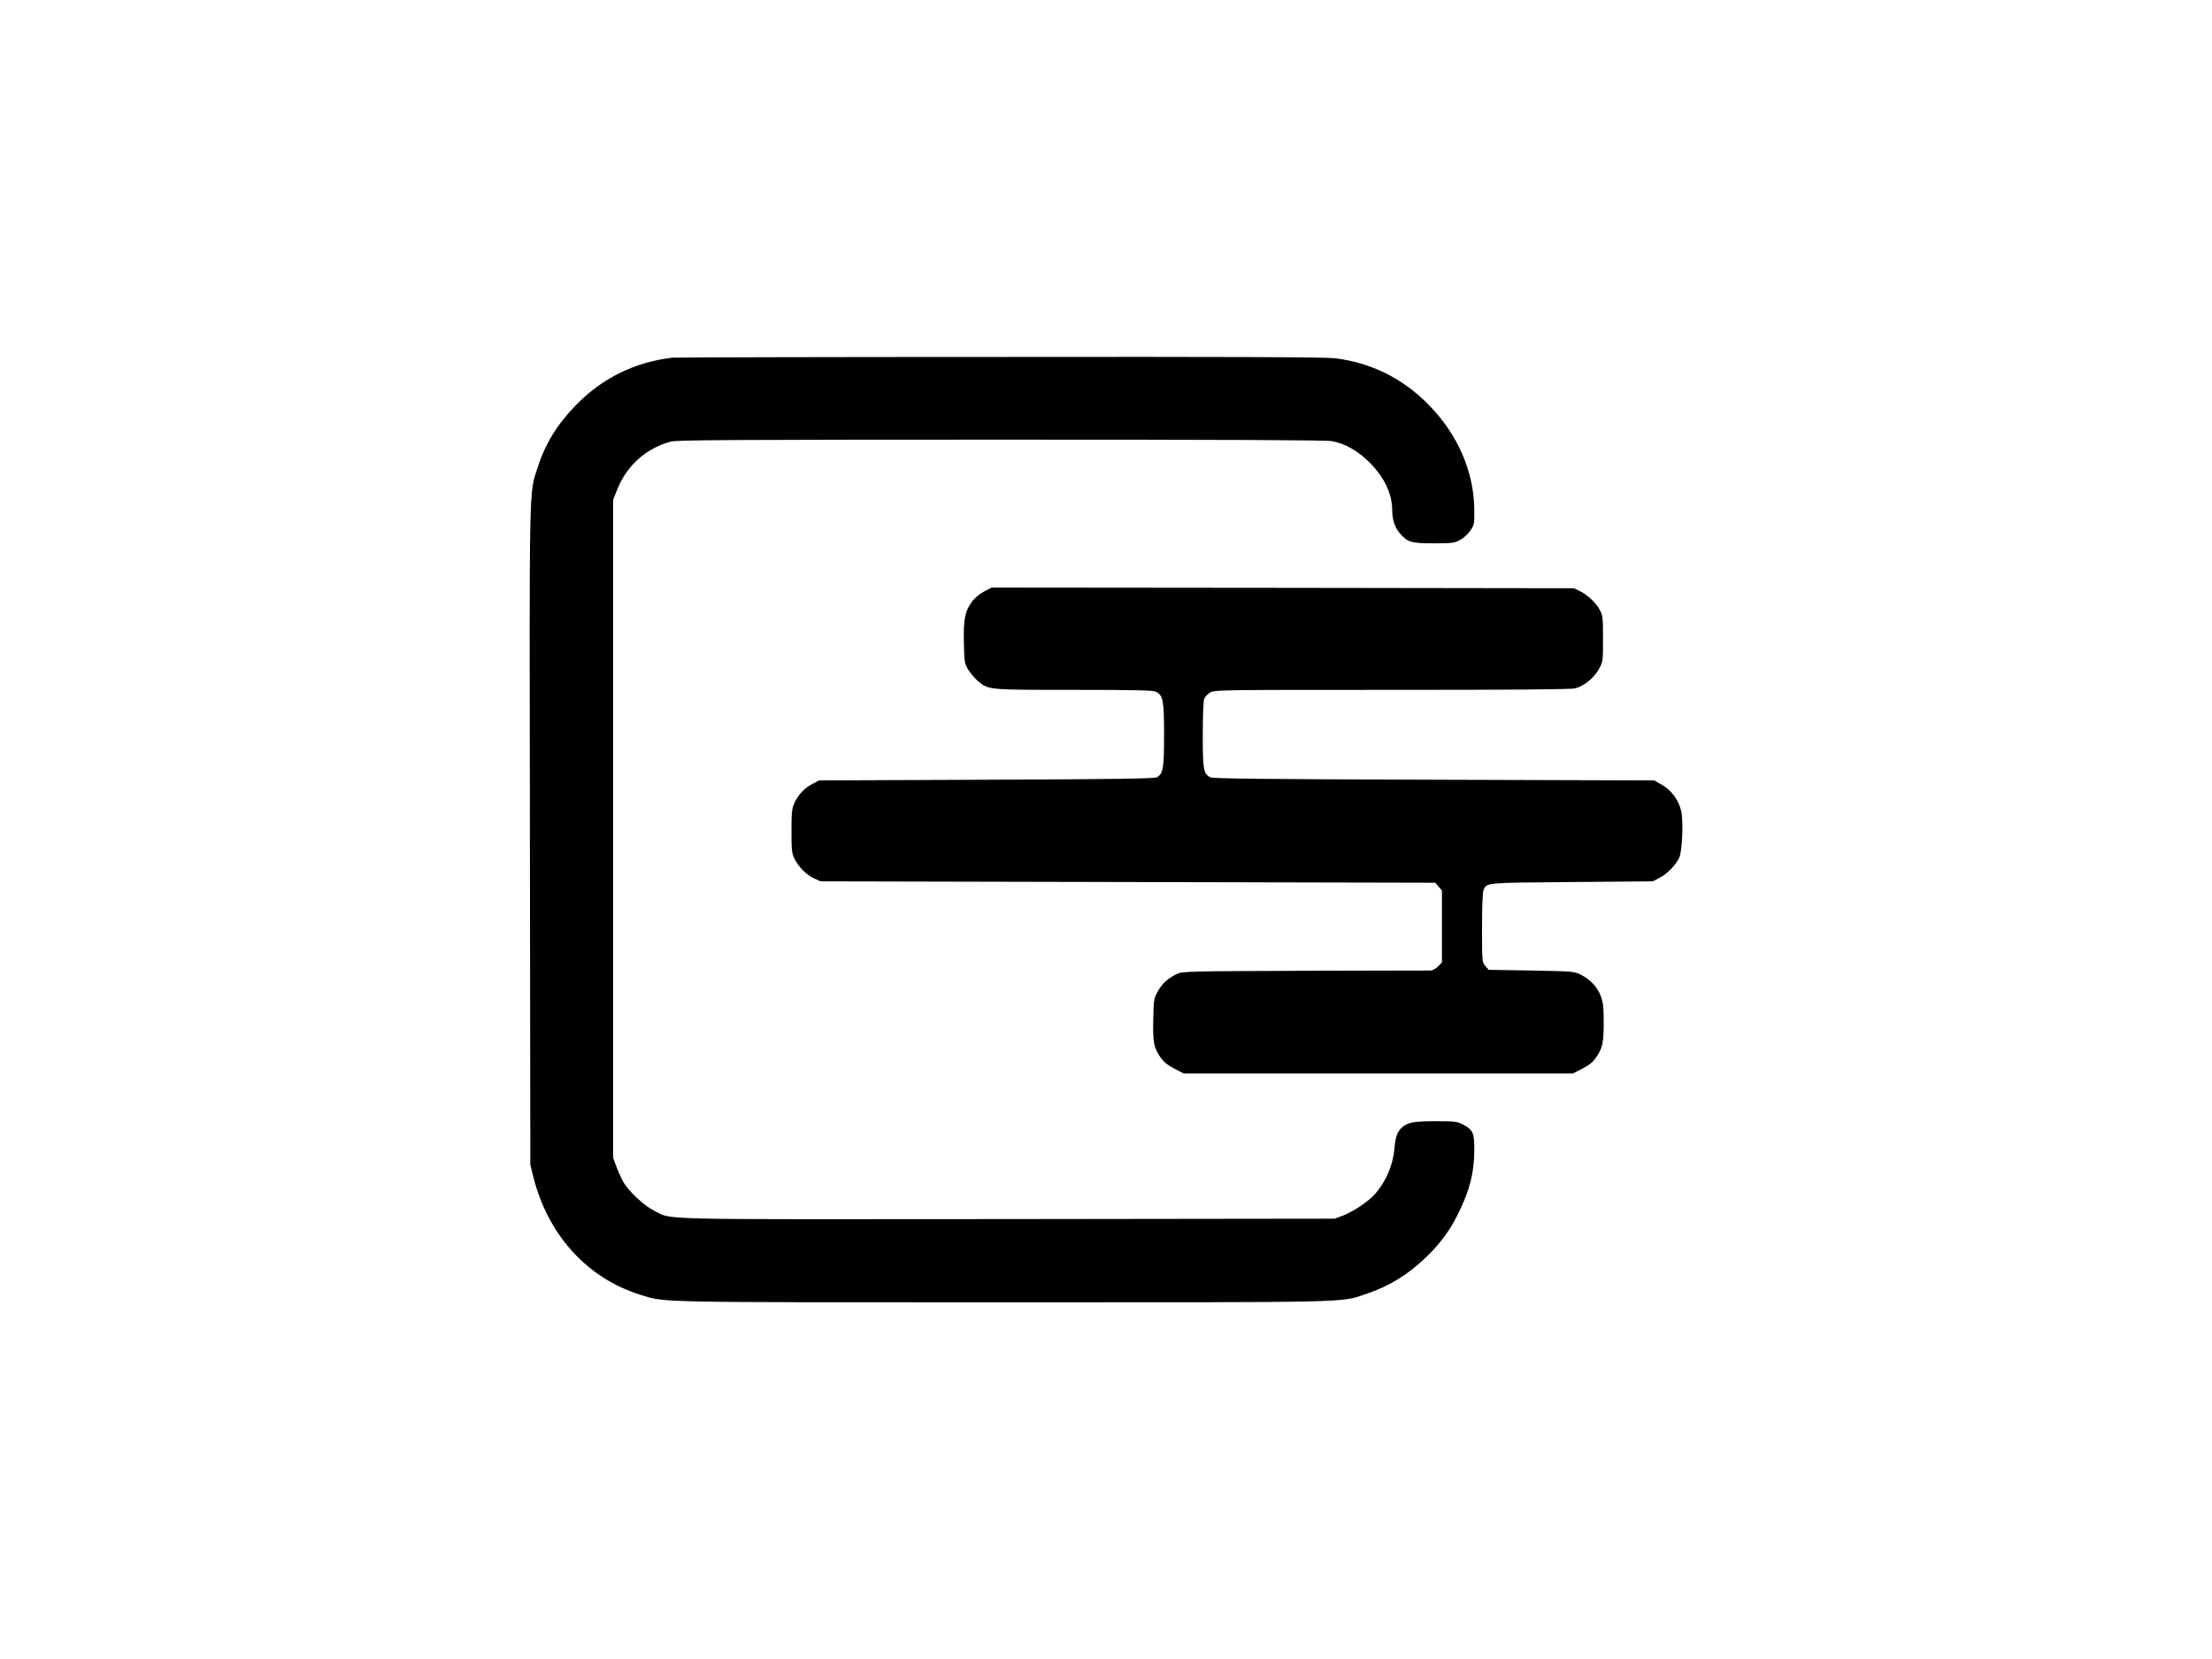
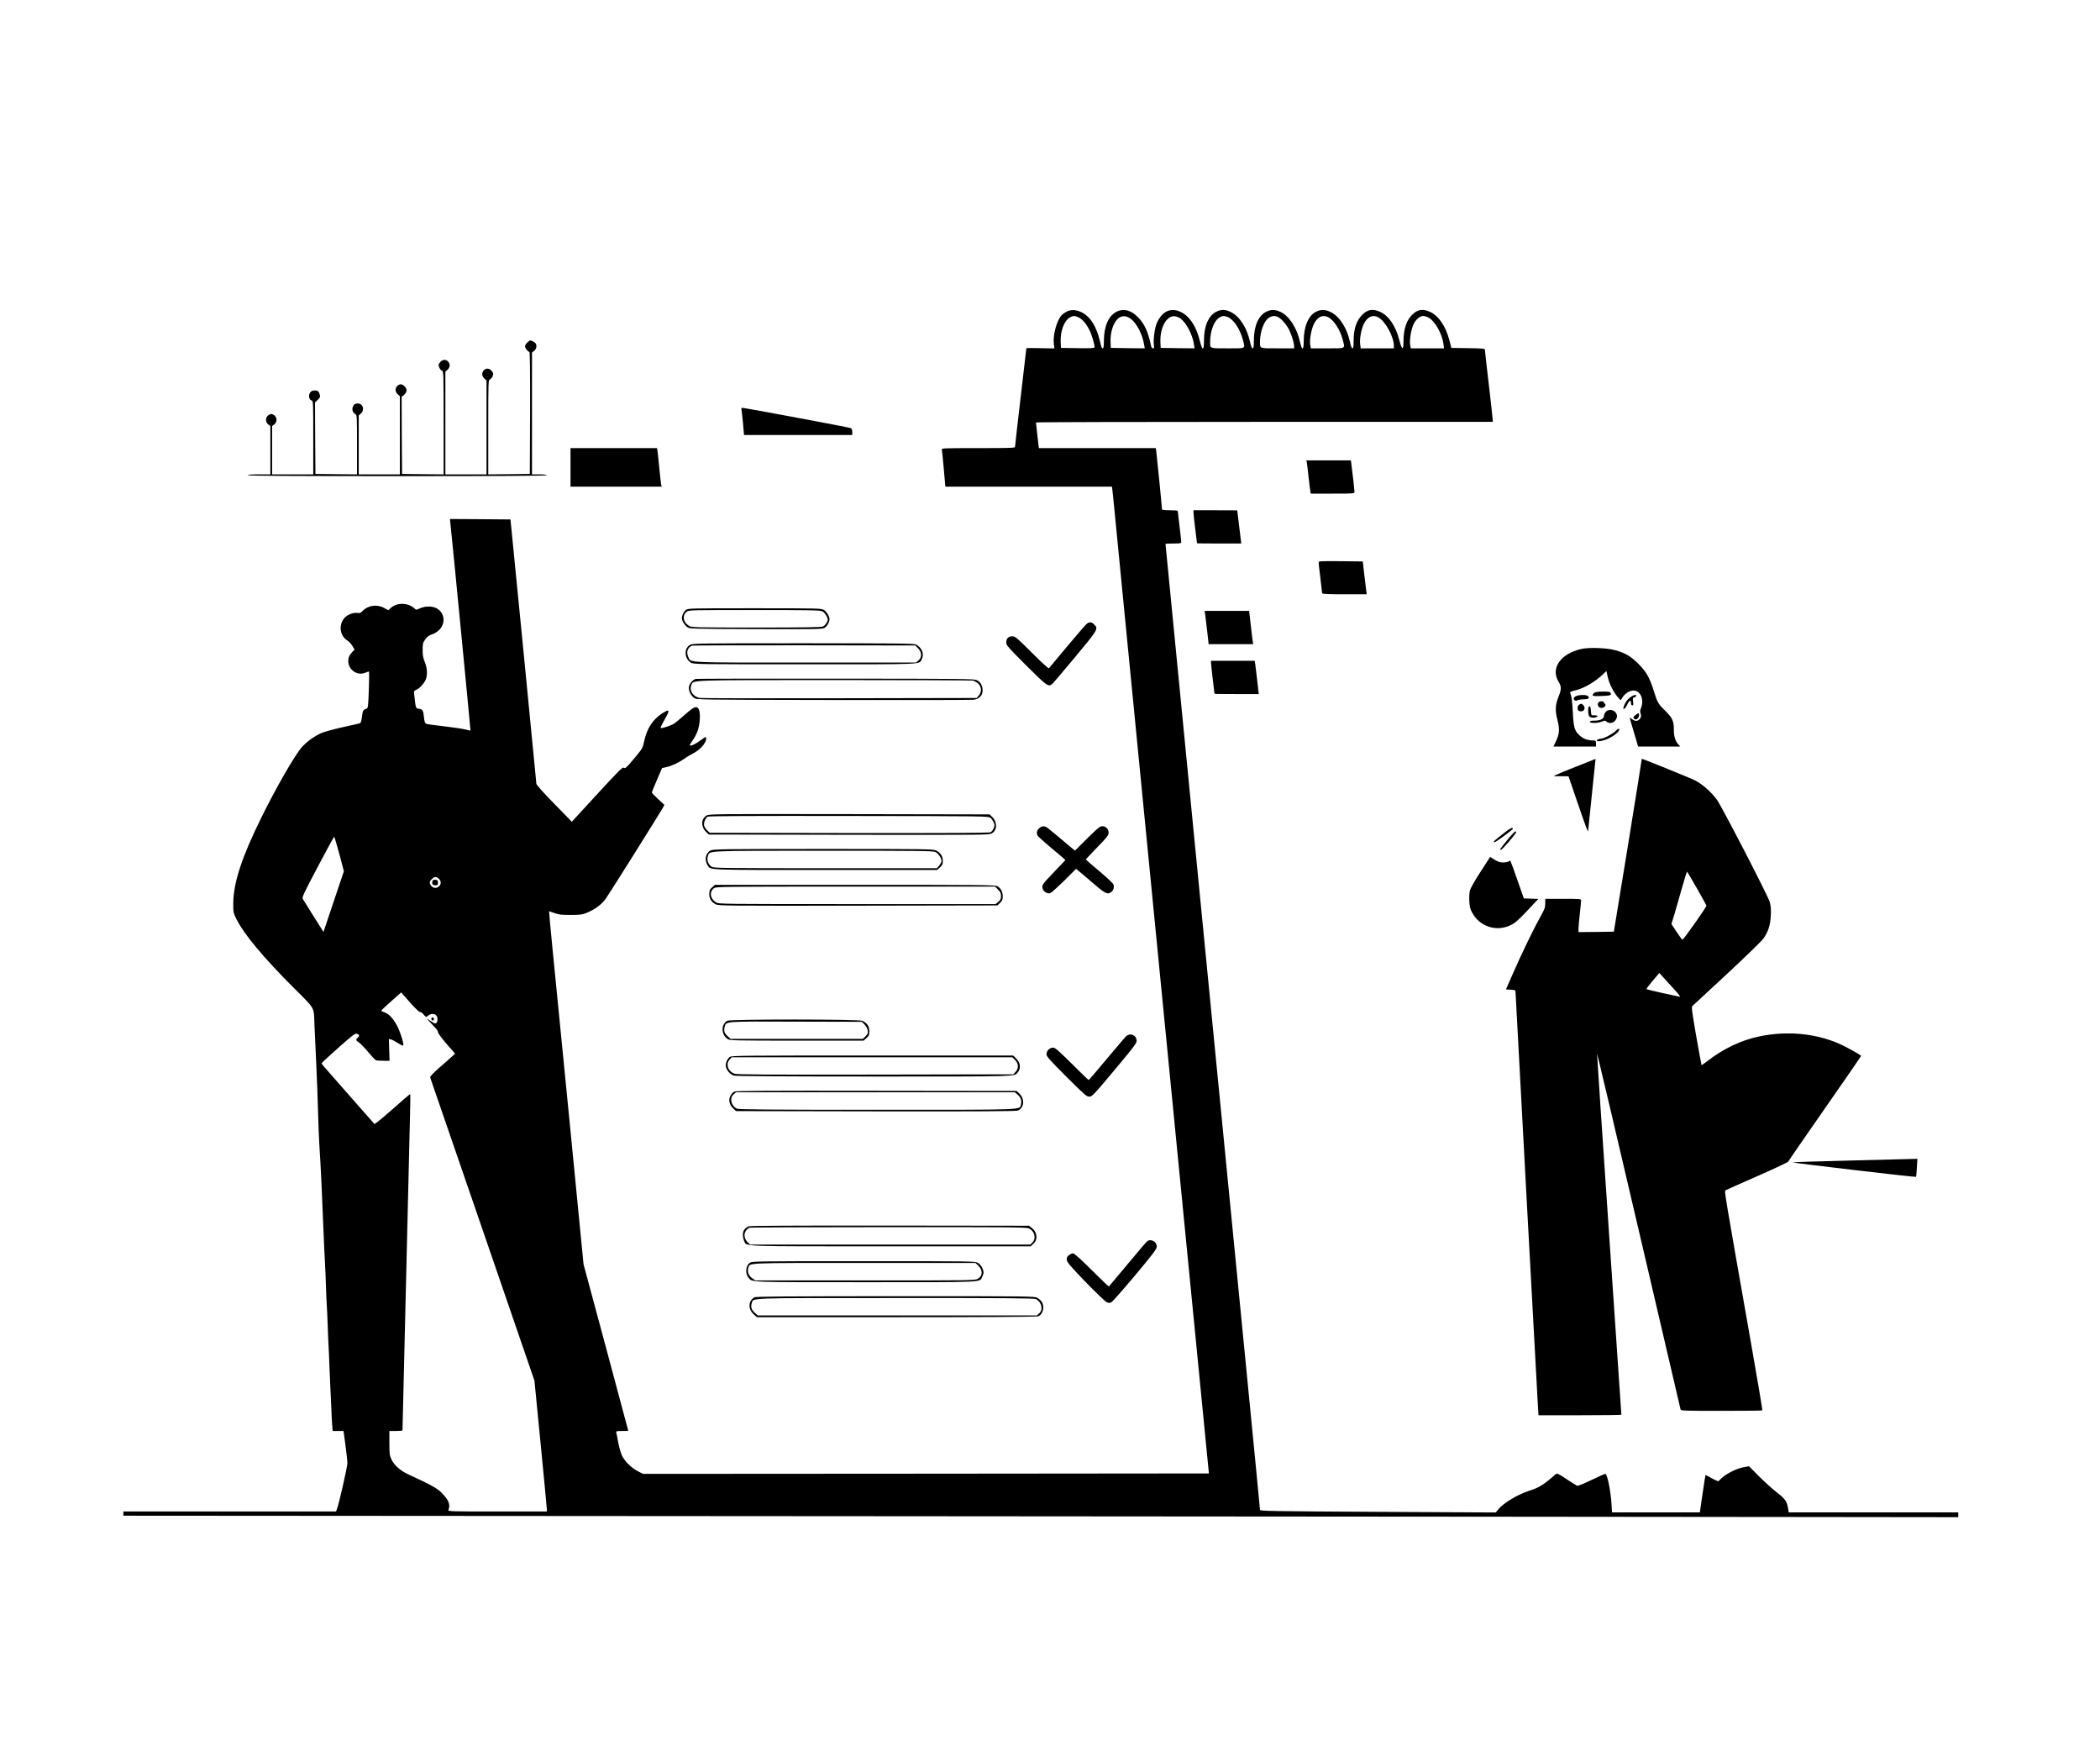
- <svg xmlns="http://www.w3.org/2000/svg" version="1.0" width="1600pt" height="1200pt" viewBox="0 0 1600 1200" preserveAspectRatio="xMidYMid meet">
-   <g transform="translate(0,1200) scale(0.1,-0.1)" fill="#000000" stroke="none">
-     <path d="M4865 9413 c-275 -32 -511 -149 -702 -346 -137 -142 -222 -282 -277 -457 -59 -186 -57 -65 -53 -2657 l3 -2378 21 -85 c105 -421 388 -734 773 -855 184 -57 71 -55 2620 -55 2572 0 2444 -3 2630 60 167 55 309 143 436 267 105 102 173 195 233 318 84 171 114 292 115 457 1 124 -10 147 -84 185 -40 21 -58 23 -196 23 -162 0 -203 -8 -246 -48 -32 -30 -44 -64 -52 -152 -11 -119 -59 -231 -136 -322 -49 -57 -158 -131 -237 -161 l-58 -22 -2369 -3 c-2613 -2 -2417 -7 -2553 60 -75 37 -186 141 -226 211 -14 27 -37 76 -49 110 l-23 62 0 2380 0 2380 32 80 c69 170 209 294 386 341 43 11 439 14 2388 14 1640 0 2353 -3 2394 -11 96 -18 190 -71 275 -158 103 -104 160 -224 160 -339 0 -69 19 -128 56 -170 54 -64 82 -72 246 -72 132 0 147 2 188 24 26 13 58 42 75 67 29 43 30 47 29 154 -3 273 -119 541 -327 754 -188 193 -419 308 -682 340 -64 8 -776 11 -2425 9 -1284 0 -2348 -3 -2365 -5z" />
-     <path d="M7119 7722 c-31 -16 -68 -46 -86 -71 -53 -69 -65 -130 -61 -299 3 -139 4 -149 30 -194 16 -25 46 -62 69 -82 79 -67 70 -66 698 -66 432 0 572 -3 591 -13 53 -26 60 -61 60 -310 0 -245 -6 -283 -52 -309 -19 -10 -251 -14 -1233 -18 l-1210 -5 -48 -25 c-57 -29 -102 -76 -131 -139 -18 -41 -21 -64 -21 -201 0 -137 2 -160 21 -200 28 -59 86 -117 143 -144 l46 -21 2223 -5 2224 -5 24 -28 24 -28 0 -260 0 -261 -29 -29 c-16 -16 -40 -29 -53 -29 -13 0 -421 -1 -908 -2 -840 -3 -887 -4 -925 -22 -64 -29 -109 -70 -141 -128 -28 -51 -29 -59 -32 -199 -4 -165 3 -206 51 -276 26 -36 50 -56 102 -83 l68 -35 1407 0 1407 0 68 35 c52 26 76 47 101 83 46 67 54 103 54 254 0 109 -4 142 -21 188 -24 65 -78 122 -145 155 -48 24 -58 24 -357 30 l-309 5 -24 28 c-24 28 -24 28 -24 277 0 156 4 258 11 273 24 53 9 52 639 57 l585 5 48 25 c56 28 122 96 144 148 21 48 30 257 14 334 -17 78 -71 153 -141 192 l-55 31 -1595 5 c-1270 4 -1600 8 -1617 18 -48 27 -53 54 -53 306 0 129 4 246 10 260 5 14 24 35 42 46 33 20 51 20 1316 20 883 0 1296 3 1326 11 63 16 136 75 171 139 30 55 30 55 30 220 0 150 -2 169 -22 206 -28 53 -87 109 -143 137 l-45 22 -2106 3 -2106 2 -54 -28z" />
+ <svg xmlns="http://www.w3.org/2000/svg" version="1.0" width="2400pt" height="2000pt" viewBox="0 0 2400 2000" preserveAspectRatio="xMidYMid meet">
+   <g transform="translate(0,2000) scale(0.1,-0.1)" fill="#000000" stroke="none">
+     <path d="M12195 16442 c-22 -11 -50 -30 -62 -43 -57 -62 -102 -230 -89 -331 l7 -49 -161 3 c-88 2 -160 2 -160 0 0 -1 -29 -253 -65 -559 -36 -306 -65 -562 -65 -570 0 -11 -77 -13 -421 -13 -396 0 -420 -1 -415 -17 2 -10 13 -109 22 -220 l18 -203 952 0 952 0 6 -47 c4 -27 26 -253 50 -503 25 -250 167 -1701 316 -3225 150 -1523 376 -3834 504 -5135 l232 -2365 -3233 -3 -3234 -2 -57 29 c-76 39 -153 114 -184 181 -14 30 -33 98 -43 150 -9 52 -19 103 -22 113 -4 15 4 17 66 17 39 0 71 1 71 3 0 1 -115 430 -255 952 l-256 950 -159 1625 c-88 894 -177 1801 -199 2015 -21 215 -37 391 -36 392 1 2 28 -7 61 -19 49 -19 80 -22 184 -22 107 0 133 3 182 23 93 37 174 96 222 164 48 69 627 991 653 1040 l16 31 -72 66 c-39 36 -71 70 -71 75 0 6 26 70 58 144 l58 135 49 11 c64 14 148 54 205 96 25 18 70 45 100 60 76 37 150 119 150 166 0 13 -3 23 -7 23 -3 0 -29 -18 -58 -40 -51 -39 -111 -67 -121 -57 -3 3 10 27 29 54 51 69 78 146 84 234 7 95 -8 149 -41 149 -26 0 -50 -17 -151 -105 -38 -34 -84 -71 -100 -82 -31 -22 -138 -57 -154 -51 -5 2 13 41 40 88 69 120 65 135 -22 80 -110 -72 -175 -171 -207 -319 -17 -78 -21 -85 -100 -180 -105 -126 -118 -137 -135 -122 -11 9 -71 -51 -303 -304 l-289 -314 -202 207 c-120 123 -203 215 -203 227 -1 11 -67 695 -148 1520 l-148 1500 -346 3 -346 2 4 -37 c13 -105 233 -2378 231 -2380 -2 -1 -27 4 -57 12 -30 8 -138 24 -240 36 -102 11 -195 24 -206 29 -18 7 -23 20 -29 79 -8 76 -15 88 -60 93 -32 3 -35 10 -49 144 -7 61 -7 61 24 74 36 15 87 71 106 116 21 51 17 131 -11 199 -19 46 -25 78 -25 138 0 70 3 83 29 120 22 32 41 46 78 59 196 69 166 318 -37 318 -34 0 -72 -8 -99 -20 -44 -20 -45 -20 -65 -1 -75 68 -204 69 -274 1 l-24 -22 -48 26 c-83 45 -186 30 -249 -37 -19 -21 -29 -24 -57 -20 -45 7 -117 -21 -148 -58 -69 -81 -52 -205 35 -258 17 -11 43 -38 56 -61 l25 -42 -25 -26 c-34 -37 -47 -65 -47 -102 0 -103 102 -175 195 -136 21 9 40 14 43 12 2 -3 1 -98 -3 -211 -6 -178 -10 -207 -24 -212 -41 -12 -46 -21 -54 -91 -7 -53 -13 -72 -25 -76 -10 -3 -100 -24 -201 -46 -101 -23 -208 -52 -237 -65 -78 -34 -164 -96 -221 -158 -80 -88 -297 -464 -468 -812 -222 -450 -316 -739 -319 -971 -1 -109 0 -112 37 -187 85 -171 310 -441 659 -789 246 -245 224 -206 232 -423 3 -77 13 -282 21 -455 8 -173 17 -416 20 -540 3 -124 10 -292 15 -375 18 -277 28 -502 55 -1165 3 -74 8 -164 10 -200 3 -36 7 -146 10 -245 3 -99 8 -200 10 -225 2 -25 7 -124 10 -220 3 -96 8 -204 10 -240 2 -36 7 -139 10 -230 3 -91 8 -194 10 -230 2 -36 7 -132 10 -215 3 -82 8 -183 11 -222 l6 -73 62 0 62 0 22 -162 c12 -90 22 -182 22 -206 0 -41 -96 -466 -119 -524 l-11 -28 -1215 0 -1215 0 0 -24 0 -24 8798 -6 c4838 -4 9556 -7 10485 -9 l1687 -2 0 28 0 27 -969 0 -968 0 -7 40 c-13 85 -32 113 -129 188 -51 39 -143 123 -205 185 l-113 114 -47 -8 c-99 -15 -239 -89 -291 -152 -13 -16 -19 -14 -86 22 l-73 39 -11 -61 c-5 -34 -20 -131 -32 -214 l-22 -153 -502 0 -502 0 -6 99 c-11 159 -48 341 -71 341 -7 0 -79 -32 -160 -71 -81 -39 -153 -68 -160 -66 -7 3 -61 37 -121 76 -93 62 -110 70 -124 58 -9 -7 -43 -36 -76 -64 -76 -63 -131 -95 -220 -123 -140 -45 -302 -142 -361 -215 l-29 -36 -1347 7 c-1230 7 -1348 9 -1348 23 0 9 -74 772 -165 1696 -90 924 -257 2623 -370 3775 -113 1152 -225 2300 -250 2550 -85 864 -295 3010 -295 3015 0 3 41 5 90 5 79 0 90 2 90 18 0 9 -9 91 -20 182 -11 91 -20 168 -20 173 0 4 -40 7 -90 7 -53 0 -90 4 -90 10 0 21 -61 637 -66 668 l-5 32 -668 0 -668 0 -17 143 c-9 78 -16 145 -16 150 0 4 1175 7 2610 7 l2610 0 0 20 c0 11 -20 194 -45 406 -25 211 -45 391 -45 399 0 12 -32 15 -192 17 l-191 3 -22 85 c-41 160 -122 281 -220 326 -81 38 -142 30 -203 -29 -68 -65 -102 -167 -102 -308 0 -106 -18 -101 -47 13 -41 161 -120 279 -218 324 -81 38 -142 30 -203 -29 -68 -65 -102 -164 -102 -299 0 -67 -3 -88 -13 -88 -9 0 -20 28 -30 78 -34 157 -122 292 -222 338 -62 29 -106 30 -163 3 -88 -43 -142 -169 -142 -331 0 -114 -19 -121 -43 -14 -34 158 -124 297 -222 342 -62 29 -106 30 -162 3 -90 -43 -143 -164 -143 -325 0 -74 -3 -94 -14 -94 -9 0 -20 26 -31 78 -34 156 -118 287 -217 336 -63 32 -108 33 -166 5 -90 -44 -142 -163 -142 -325 0 -125 -18 -128 -48 -6 -40 162 -115 277 -214 326 -115 57 -217 12 -277 -125 -24 -53 -42 -187 -34 -246 5 -35 3 -43 -10 -43 -10 0 -19 11 -22 28 -32 155 -72 246 -143 321 -82 87 -168 111 -252 69 -90 -45 -143 -166 -144 -325 0 -67 -4 -93 -13 -93 -7 0 -15 12 -19 28 -33 150 -72 243 -131 312 -73 85 -180 119 -258 82z m131 -68 c44 -21 87 -71 124 -144 27 -53 59 -161 60 -198 0 -10 -42 -12 -192 -10 l-193 3 -3 68 c-5 121 38 239 102 278 38 23 58 24 102 3z m600 -19 c67 -51 131 -178 150 -294 l7 -41 -194 2 -194 3 -3 68 c-2 39 4 94 13 129 39 152 127 205 221 133z m564 7 c68 -50 139 -185 155 -295 l7 -47 -193 2 -194 3 -3 58 c-9 172 72 318 168 303 19 -3 46 -14 60 -24z m543 15 c68 -29 140 -139 172 -262 26 -103 42 -95 -174 -95 -211 0 -201 -3 -201 72 0 120 42 237 100 276 38 25 58 27 103 9z m576 -1 c41 -22 100 -92 128 -153 28 -60 53 -146 53 -180 l0 -23 -189 0 c-211 0 -201 -4 -201 74 0 117 46 242 103 276 38 24 68 25 106 6z m570 0 c66 -35 136 -142 165 -253 29 -112 44 -103 -174 -103 l-189 0 -7 36 c-10 55 11 178 41 240 41 84 100 112 164 80z m570 0 c82 -43 181 -222 181 -328 l0 -28 -189 0 -190 0 -6 43 c-9 59 11 172 41 235 40 82 100 110 163 78z m583 -8 c70 -40 152 -189 165 -300 l6 -48 -190 0 -190 0 -7 39 c-9 59 11 179 40 238 26 55 72 93 113 93 13 0 41 -10 63 -22z m-12454 -6125 l52 -198 -117 -347 -116 -346 -113 179 c-62 98 -118 188 -124 199 -10 18 14 68 171 365 100 190 185 345 188 345 3 0 30 -89 59 -197z m1141 -287 c28 -30 23 -68 -13 -91 -28 -19 -69 -7 -85 24 -16 29 -14 39 14 66 31 32 55 32 84 1z m-307 -1439 c44 -48 84 -84 90 -81 6 4 23 -8 39 -27 26 -31 28 -33 46 -18 50 45 113 25 113 -35 0 -43 -19 -60 -46 -42 -10 7 -32 21 -49 31 l-30 19 32 -35 c17 -19 48 -51 68 -73 20 -21 34 -44 31 -51 -2 -7 40 -65 95 -129 l100 -115 -33 -30 c-18 -17 -83 -75 -145 -128 -74 -65 -110 -103 -107 -113 3 -8 272 -791 599 -1740 l593 -1725 71 -725 c39 -399 71 -735 71 -747 l0 -23 -566 0 c-535 0 -566 1 -559 18 25 59 3 115 -79 197 -51 51 -123 91 -383 211 -89 41 -158 103 -189 169 -21 45 -24 64 -24 188 l0 137 75 0 c41 0 75 3 75 8 0 32 81 3420 86 3605 4 130 4 237 1 237 -3 0 -95 -79 -203 -175 -109 -96 -201 -172 -205 -167 -3 4 -97 111 -209 237 -111 127 -245 279 -298 339 -54 59 -97 112 -97 116 0 5 86 85 191 178 159 141 194 168 211 161 31 -11 35 -24 13 -44 -27 -24 -25 -31 14 -58 19 -12 66 -62 105 -109 39 -47 78 -88 87 -92 8 -3 47 -6 86 -6 l70 0 -4 125 -4 124 26 -6 c14 -3 49 -22 78 -41 29 -19 55 -32 59 -28 12 12 -25 136 -62 212 -43 88 -98 150 -148 166 -22 7 -40 16 -40 19 -1 4 50 53 113 108 l115 102 24 -28 c13 -15 59 -67 103 -116z" />
+     <path d="M4944 9936 c-12 -31 0 -51 31 -51 27 0 30 3 30 30 0 25 -4 30 -28 33 -17 2 -29 -2 -33 -12z" />
+     <path d="M4936 8373 c-12 -12 -6 -33 9 -33 8 0 15 6 15 14 0 17 -14 28 -24 19z" />
+     <path d="M6025 16085 c-14 -13 -25 -32 -25 -43 0 -20 34 -62 50 -62 7 0 9 -253 8 -697 l-3 -698 -237 -3 -238 -2 0 539 c0 521 1 540 19 546 10 3 24 19 31 36 11 27 10 34 -7 57 -26 34 -65 40 -92 13 -28 -28 -26 -67 4 -95 l25 -23 0 -537 0 -536 -235 0 -235 0 0 586 0 587 25 23 c30 28 32 67 4 95 -27 27 -66 21 -92 -13 -17 -23 -18 -30 -7 -57 7 -17 21 -33 31 -36 18 -6 19 -26 19 -596 l0 -589 -237 2 -238 3 -3 440 -2 440 24 20 c38 31 43 69 12 99 -30 31 -59 33 -86 6 -27 -27 -25 -66 5 -94 l25 -23 0 -447 0 -446 -235 0 -235 0 0 336 0 337 25 23 c46 42 23 114 -36 114 -32 0 -46 -10 -57 -40 -12 -31 0 -65 27 -80 21 -10 21 -18 21 -351 l0 -339 -237 2 -238 3 -3 408 -2 409 31 29 c26 24 30 34 24 56 -10 43 -25 54 -64 51 -26 -2 -39 -10 -50 -29 -18 -32 -8 -75 19 -84 20 -6 20 -15 20 -426 l0 -419 -235 0 -235 0 0 276 0 276 26 20 c35 28 31 86 -8 108 -25 13 -31 13 -55 0 -40 -22 -44 -80 -9 -108 l26 -20 0 -276 0 -276 -130 0 c-80 0 -130 -4 -130 -10 0 -7 577 -10 1710 -10 1133 0 1710 3 1710 10 0 6 -35 10 -85 10 l-85 0 0 696 0 696 25 20 c25 19 33 60 17 84 -9 13 -46 34 -62 34 -6 0 -22 -11 -35 -25z" />
+     <path d="M8474 15323 c2 -10 10 -80 17 -155 l12 -138 619 0 618 0 0 35 c0 27 -5 38 -22 45 -24 9 -1205 230 -1233 230 -11 0 -15 -6 -11 -17z" />
+     <path d="M6520 14660 l0 -220 521 0 521 0 -6 23 c-3 13 -12 97 -21 187 -8 91 -18 180 -21 198 l-5 32 -494 0 -495 0 0 -220z" />
+     <path d="M14935 14718 c2 -13 12 -88 20 -168 9 -80 18 -155 21 -167 l4 -23 250 0 c247 0 250 0 250 21 0 19 -22 216 -36 317 l-5 42 -255 0 -254 0 5 -22z" />
+     <path d="M13640 14143 c0 -16 9 -100 20 -188 11 -88 20 -161 20 -162 0 -2 114 -3 253 -3 l253 0 -23 188 c-12 103 -22 188 -23 190 0 1 -112 2 -250 2 l-250 0 0 -27z" />
+     <path d="M15070 13573 c0 -10 9 -90 20 -178 11 -88 20 -166 20 -172 0 -10 58 -13 255 -13 l255 0 -6 43 c-3 23 -13 107 -23 187 l-16 145 -252 3 c-236 2 -253 1 -253 -15z" />
+     <path d="M7837 13029 c-15 -11 -32 -37 -38 -59 -10 -32 -9 -44 7 -76 11 -21 32 -47 47 -58 28 -21 39 -21 783 -24 672 -2 758 -1 785 13 29 16 59 66 59 101 0 31 -34 87 -64 105 -30 18 -65 19 -792 19 -753 0 -762 0 -787 -21z m1562 -14 c26 -13 61 -67 61 -95 0 -24 -30 -67 -55 -78 -19 -9 -213 -12 -763 -12 -713 0 -738 1 -769 20 -66 40 -79 118 -26 160 25 20 39 20 775 20 636 0 753 -2 777 -15z" />
+     <path d="M13773 12983 c3 -21 13 -107 23 -190 l17 -153 255 0 254 0 -5 33 c-3 17 -14 103 -23 190 l-18 157 -254 0 -255 0 6 -37z" />
+     <path d="M12423 12875 c-12 -8 -112 -124 -224 -257 -111 -134 -206 -247 -211 -253 -5 -6 -82 64 -196 178 -173 173 -190 187 -223 187 -45 0 -69 -25 -69 -71 0 -32 19 -53 228 -262 235 -234 252 -247 295 -214 9 6 126 144 261 306 266 319 271 327 221 376 -28 29 -51 31 -82 10z" />
+     <path d="M7884 12631 c-69 -42 -63 -155 10 -201 33 -20 43 -20 1307 -20 1405 0 1300 -5 1335 62 29 57 -1 129 -68 164 -23 12 -225 14 -1290 14 -1228 0 -1264 -1 -1294 -19z m2608 -38 c44 -44 46 -104 5 -139 l-28 -24 -1265 0 c-1399 0 -1305 -5 -1338 65 -26 55 -7 109 44 128 8 3 585 5 1282 4 l1268 -2 32 -32z" />
+     <path d="M18072 12585 c-235 -53 -352 -218 -262 -370 37 -63 37 -86 0 -180 -36 -92 -39 -154 -9 -268 25 -99 21 -154 -19 -237 l-28 -60 243 0 243 0 0 35 c0 34 -1 35 -36 35 -62 0 -117 22 -160 65 -51 51 -61 91 -69 260 -6 122 -14 179 -29 216 -6 12 4 18 47 28 104 23 233 97 329 189 l37 35 6 -29 c20 -86 30 -115 61 -174 19 -36 48 -80 65 -98 l31 -33 18 28 c42 68 118 101 169 73 55 -29 76 -113 46 -188 -12 -30 -13 -45 -5 -67 8 -22 7 -33 -4 -51 -23 -34 -53 -40 -87 -15 -15 12 -30 21 -32 21 -3 0 11 -51 30 -112 18 -62 41 -137 49 -165 l15 -53 241 0 241 0 -21 23 c-34 36 -52 92 -52 163 0 106 -15 140 -96 220 -83 81 -92 96 -132 225 -48 156 -87 223 -177 314 -88 88 -151 125 -270 157 -95 26 -298 33 -383 13z" />
+     <path d="M13840 12428 c0 -13 9 -97 20 -188 11 -91 20 -166 20 -167 0 -2 114 -3 253 -3 l253 0 -18 158 c-10 86 -20 172 -23 190 l-6 32 -249 0 -250 0 0 -22z" />
+     <path d="M7953 12243 c-32 -6 -72 -51 -79 -89 -8 -41 19 -99 59 -128 28 -21 30 -21 1590 -24 859 -2 1582 0 1606 3 62 9 101 49 101 105 0 53 -22 95 -63 117 -30 17 -122 18 -1612 19 -869 1 -1590 -1 -1602 -3z m3166 -19 c18 -4 45 -20 62 -36 38 -38 40 -94 5 -135 l-24 -28 -1559 -3 c-857 -2 -1578 0 -1602 3 -78 12 -127 83 -100 146 25 62 -69 58 1630 59 856 0 1571 -3 1588 -6z" />
+     <path d="M18243 12093 c-27 -5 -50 -31 -37 -42 5 -4 53 -6 107 -3 84 4 97 7 97 22 0 10 -7 21 -16 24 -17 6 -115 6 -151 -1z" />
+     <path d="M18018 12049 c-32 -12 -42 -33 -23 -49 10 -8 19 -8 34 -1 11 6 42 11 70 11 53 0 70 12 51 35 -14 17 -90 19 -132 4z" />
+     <path d="M18655 12048 c-48 -26 -82 -69 -99 -125 -14 -44 19 -23 42 28 24 51 42 56 42 13 0 -14 6 -24 15 -24 12 0 13 9 9 44 -6 38 -4 44 15 49 22 6 29 27 9 27 -7 0 -22 -6 -33 -12z" />
+     <path d="M18272 11978 c-28 -28 -3 -72 39 -66 29 4 49 35 31 47 -8 4 -13 12 -13 17 2 14 -43 16 -57 2z" />
+     <path d="M18048 11949 c-11 -6 -18 -22 -18 -39 0 -23 5 -31 25 -36 47 -12 73 36 39 70 -18 19 -23 19 -46 5z" />
+     <path d="M18157 11923 c-11 -10 -8 -82 3 -104 12 -21 63 -26 90 -9 13 8 13 10 0 14 -8 2 -26 4 -40 3 -23 -2 -25 1 -28 51 -3 49 -10 61 -25 45z" />
+     <path d="M18352 11867 c-12 -13 -22 -35 -22 -49 0 -32 -45 -53 -112 -52 -34 0 -48 -4 -48 -13 0 -18 91 -17 137 2 32 14 38 14 53 0 27 -24 75 -19 99 11 12 15 21 37 21 49 0 65 -84 99 -128 52z" />
+     <path d="M18687 11827 c-21 -18 -24 -26 -15 -35 18 -18 35 -15 52 9 13 20 12 49 -3 49 -3 -1 -18 -11 -34 -23z" />
+     <path d="M18464 11648 c-30 -31 -136 -88 -166 -88 -24 0 -48 -11 -48 -21 0 -15 46 -10 104 11 61 23 130 70 146 99 17 33 -5 32 -36 -1z" />
+     <path d="M18003 11237 c-222 -88 -271 -111 -228 -107 11 1 49 2 85 1 l66 -1 98 -287 c100 -291 124 -356 126 -338 1 6 20 193 43 418 23 224 42 407 42 406 0 0 -104 -42 -232 -92z" />
+     <path d="M18760 11308 c-1 -13 -72 -457 -158 -988 l-158 -965 -202 -3 -202 -2 0 37 c0 21 7 99 15 173 8 74 15 143 15 153 0 16 -16 17 -205 17 l-205 0 0 -53 c0 -46 -8 -67 -56 -152 -80 -144 -210 -412 -308 -636 l-85 -194 54 -3 c45 -2 55 -6 55 -21 0 -20 246 -4573 256 -4733 l7 -108 473 0 c261 0 474 3 474 6 0 3 -63 929 -140 2057 -77 1128 -139 2058 -138 2066 2 8 216 -898 476 -2014 260 -1117 476 -2038 478 -2047 5 -17 36 -18 468 -18 254 0 465 2 467 5 3 2 -52 330 -122 727 -318 1807 -314 1779 -298 1788 8 5 171 78 363 162 191 84 351 159 354 167 3 8 191 281 419 608 227 326 413 595 413 598 0 9 -170 104 -247 138 -274 121 -600 151 -913 86 -213 -44 -416 -141 -603 -287 -31 -25 -59 -43 -61 -41 -2 2 -29 152 -61 333 -48 275 -55 330 -44 341 8 7 185 171 394 365 209 194 397 377 418 406 56 79 79 152 85 265 3 72 0 111 -13 155 -21 72 -552 1099 -605 1169 -68 91 -165 176 -251 220 -43 22 -593 245 -604 245 -3 0 -5 -10 -5 -22z m632 -1456 c59 -103 108 -193 110 -199 4 -14 -264 -393 -275 -390 -4 1 -34 42 -66 90 l-59 89 34 111 c18 62 57 196 86 300 29 103 55 187 58 187 3 0 54 -85 112 -188z m-258 -1156 c65 -72 76 -88 56 -83 -14 3 -101 22 -195 42 -93 21 -173 40 -177 44 -4 3 28 46 70 95 l76 89 44 -49 c25 -27 81 -89 126 -138z" />
+     <path d="M8074 10681 c-63 -38 -65 -128 -4 -186 l31 -30 1602 -3 c1573 -2 1603 -2 1634 17 61 38 62 129 2 187 l-30 29 -1602 3 c-1561 2 -1603 2 -1633 -17z m3246 -26 c13 -11 29 -35 37 -52 11 -28 11 -38 -1 -67 -8 -19 -23 -39 -35 -45 -14 -8 -479 -10 -1615 -9 l-1595 3 -29 28 c-17 16 -32 41 -35 55 -6 33 15 86 40 101 13 7 488 10 1614 8 1581 -2 1597 -2 1619 -22z" />
+     <path d="M11875 10535 c-25 -24 -31 -49 -19 -79 3 -9 61 -62 127 -118 67 -56 138 -116 158 -133 l35 -32 -118 -124 c-147 -153 -152 -160 -143 -199 8 -36 54 -65 88 -55 12 4 83 68 159 142 l136 136 59 -49 c32 -27 104 -88 160 -136 116 -99 142 -110 181 -81 28 21 37 50 28 87 -3 11 -75 79 -161 151 -85 71 -155 132 -155 135 0 3 59 65 130 139 114 117 130 138 130 167 0 41 -32 74 -74 74 -25 0 -52 -23 -170 -139 l-141 -140 -25 21 c-14 11 -36 29 -50 41 -53 46 -206 174 -234 195 -37 29 -71 28 -101 -3z" />
+     <path d="M17185 10479 c-111 -86 -120 -95 -107 -103 7 -4 142 92 211 151 3 2 0 8 -5 13 -6 6 -43 -17 -99 -61z" />
+     <path d="M17235 10413 c-98 -121 -99 -123 -81 -123 13 0 165 175 174 201 2 5 -2 9 -10 9 -7 0 -44 -39 -83 -87z" />
+     <path d="M8123 10284 c-60 -30 -76 -109 -35 -172 36 -55 -33 -52 1346 -52 l1276 0 32 29 c28 25 33 36 33 74 0 54 -25 94 -76 119 -32 17 -114 18 -1289 18 -1119 0 -1258 -2 -1287 -16z m2568 -19 c34 -18 69 -69 69 -102 0 -12 -12 -35 -26 -52 l-26 -31 -1274 0 c-1184 0 -1277 1 -1301 17 -38 25 -57 76 -43 119 23 67 -64 63 1318 64 1112 0 1256 -2 1283 -15z" />
+     <path d="M17006 10172 c-13 -20 -62 -97 -110 -171 -47 -74 -91 -152 -97 -175 -6 -23 -9 -77 -7 -121 3 -64 10 -91 33 -133 86 -159 275 -221 436 -144 56 27 86 53 193 166 l127 135 -83 3 -83 3 -70 200 c-92 261 -82 240 -101 224 -8 -7 -37 -13 -63 -13 -37 -1 -59 6 -99 31 l-52 32 -24 -37z" />
+     <path d="M8139 9862 c-27 -24 -32 -36 -33 -75 -1 -54 23 -93 75 -120 32 -16 125 -17 1626 -15 l1592 3 30 29 c25 24 31 38 31 74 0 51 -22 93 -60 116 -26 15 -165 16 -1629 16 l-1601 0 -31 -28z m3267 -26 c27 -27 34 -42 34 -74 0 -33 -6 -45 -31 -66 l-31 -26 -1581 0 c-1551 0 -1583 0 -1614 20 -66 40 -79 118 -26 160 26 20 38 20 1620 20 l1595 0 34 -34z" />
+     <path d="M8312 8337 c-76 -43 -71 -163 8 -211 25 -14 103 -16 789 -16 l761 0 32 29 c29 26 33 36 33 79 0 55 -23 90 -77 118 -38 20 -1510 20 -1546 1z m1568 -42 c18 -19 33 -46 37 -68 5 -31 1 -40 -25 -67 l-30 -30 -756 0 -755 0 -34 30 c-39 34 -47 60 -35 107 17 65 -16 63 815 60 l753 -2 30 -30z" />
+     <path d="M12867 8158 c-12 -13 -112 -130 -221 -260 -109 -131 -201 -238 -204 -238 -4 0 -90 83 -192 185 -159 158 -191 185 -216 185 -39 0 -74 -36 -74 -76 0 -25 34 -63 228 -257 201 -201 231 -227 259 -227 36 0 45 10 371 401 142 170 172 212 172 238 0 64 -77 95 -123 49z" />
+     <path d="M8341 7924 c-31 -22 -53 -77 -45 -112 11 -45 51 -90 92 -102 25 -6 552 -10 1600 -10 1663 0 1602 -2 1643 46 39 46 32 111 -18 160 l-34 34 -1607 0 c-1470 0 -1610 -1 -1631 -16z m3258 -33 c43 -41 46 -100 5 -141 l-24 -25 -1574 -3 c-1244 -2 -1582 0 -1611 10 -75 25 -104 111 -55 163 l23 25 1603 0 1602 0 31 -29z" />
+     <path d="M8390 7527 c-14 -7 -33 -29 -44 -51 -23 -48 -11 -97 34 -141 l31 -30 1597 -3 c1156 -2 1604 1 1624 9 74 30 83 132 17 195 l-30 29 -1602 2 c-1264 2 -1607 0 -1627 -10z m3238 -32 c38 -32 51 -70 40 -112 -18 -67 99 -63 -1645 -63 -1232 0 -1583 3 -1602 13 -66 34 -86 122 -36 164 l26 23 1594 0 1593 0 30 -25z" />
+     <path d="M21178 6741 c-378 -9 -689 -19 -692 -22 -3 -2 312 -42 701 -87 388 -46 707 -81 710 -78 3 2 7 50 10 105 l6 101 -24 -1 c-13 -1 -333 -9 -711 -18z" />
+     <path d="M8560 5989 c-48 -20 -70 -49 -70 -96 0 -24 7 -57 15 -73 33 -64 -84 -60 1674 -60 l1601 0 29 28 c56 51 46 136 -22 186 l-28 21 -1587 2 c-1043 1 -1596 -2 -1612 -8z m3195 -23 c67 -28 91 -112 45 -161 l-23 -25 -1603 0 -1602 0 -31 31 c-53 53 -38 137 29 162 8 3 721 6 1583 6 1331 1 1573 -1 1602 -13z" />
+     <path d="M13110 5817 c-9 -7 -110 -124 -224 -262 -115 -137 -211 -252 -213 -254 -2 -3 -90 82 -196 187 -125 125 -200 192 -214 192 -11 0 -32 -10 -47 -21 -21 -17 -26 -28 -24 -54 3 -28 37 -68 215 -253 117 -120 226 -225 242 -231 23 -10 34 -10 54 1 13 7 135 146 271 308 210 251 246 299 246 327 0 57 -68 94 -110 60z" />
+     <path d="M8566 5569 c-46 -36 -51 -124 -9 -171 44 -50 -3 -48 1338 -48 1380 0 1297 -4 1330 60 8 16 15 38 15 50 0 39 -29 89 -62 110 -33 20 -47 20 -1309 20 -1274 0 -1276 0 -1303 -21z m2612 -27 c55 -52 55 -118 -1 -152 -31 -20 -57 -20 -1288 -20 l-1256 0 -34 23 c-41 27 -61 78 -47 119 22 62 -67 58 1324 58 l1272 0 30 -28z" />
+     <path d="M8622 5177 c-72 -40 -75 -136 -6 -196 l35 -31 1594 0 c989 0 1603 4 1619 10 56 21 78 110 42 165 -10 14 -31 35 -49 45 -31 20 -63 20 -1622 20 -1256 -1 -1595 -3 -1613 -13z m3217 -20 c66 -34 86 -122 36 -164 l-26 -23 -1594 0 -1594 0 -34 30 c-39 34 -50 69 -35 112 21 61 -84 57 1643 57 1235 1 1585 -2 1604 -12z" />
  </g>
</svg>
